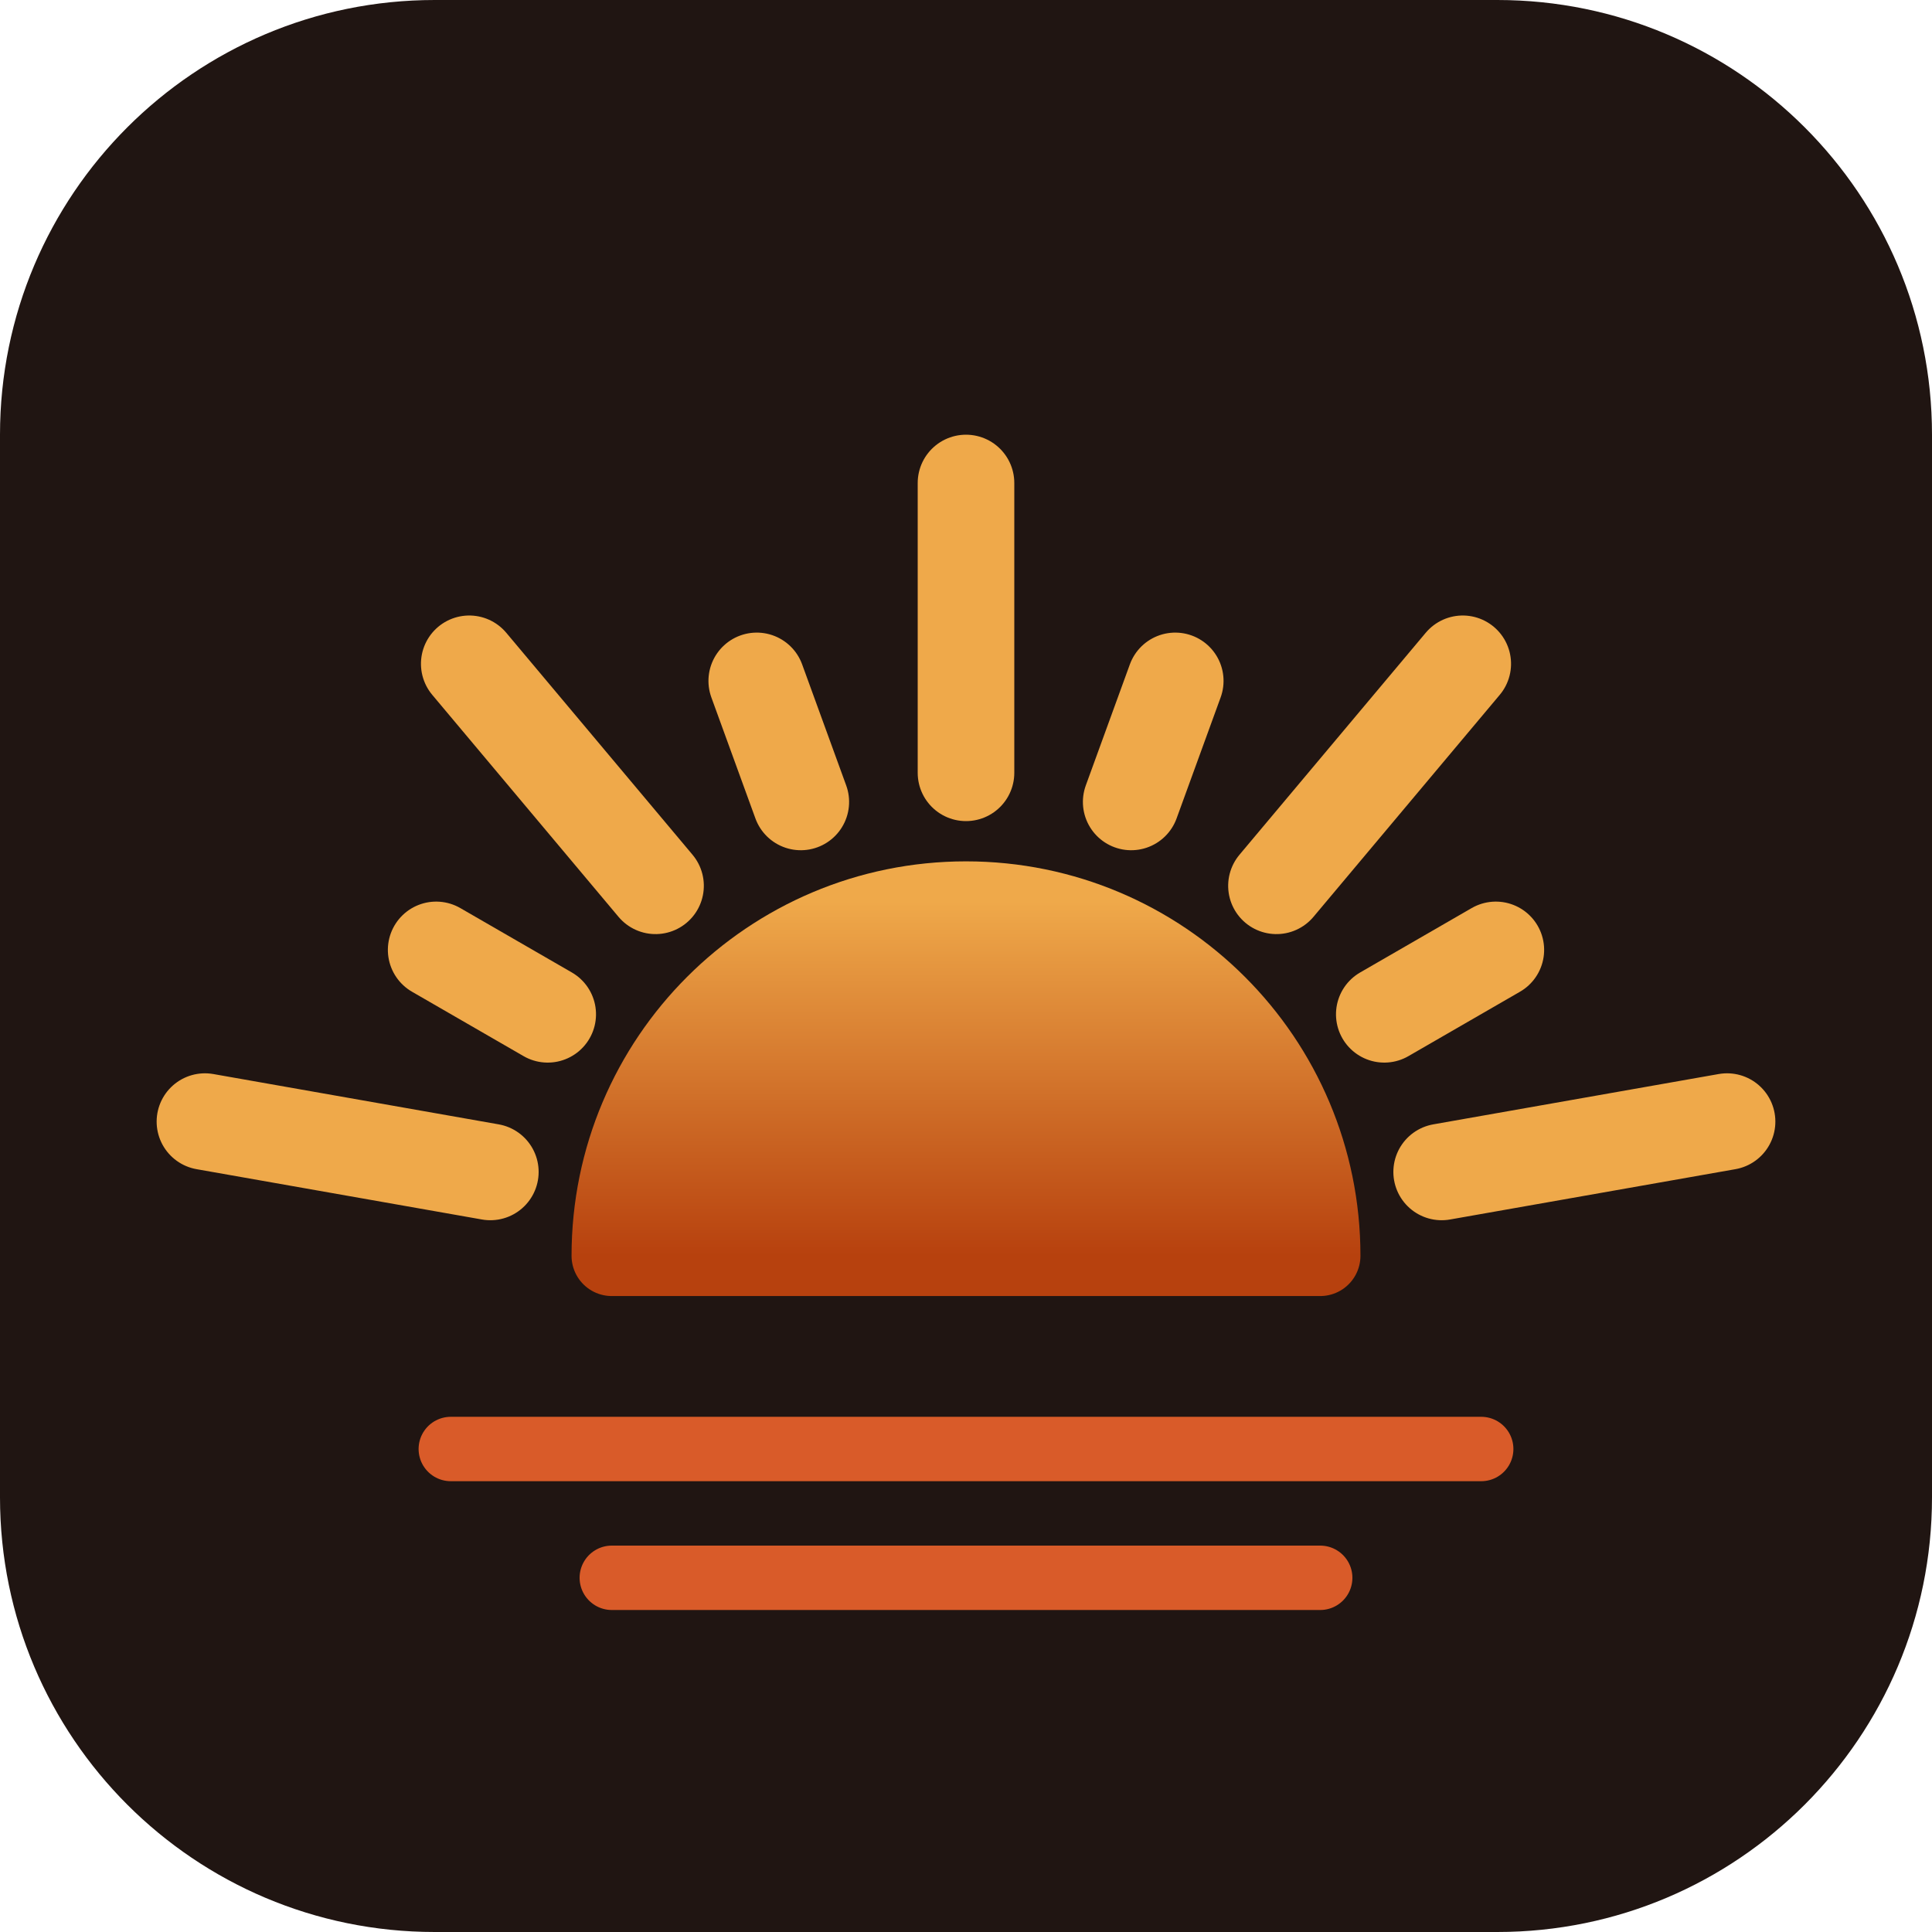
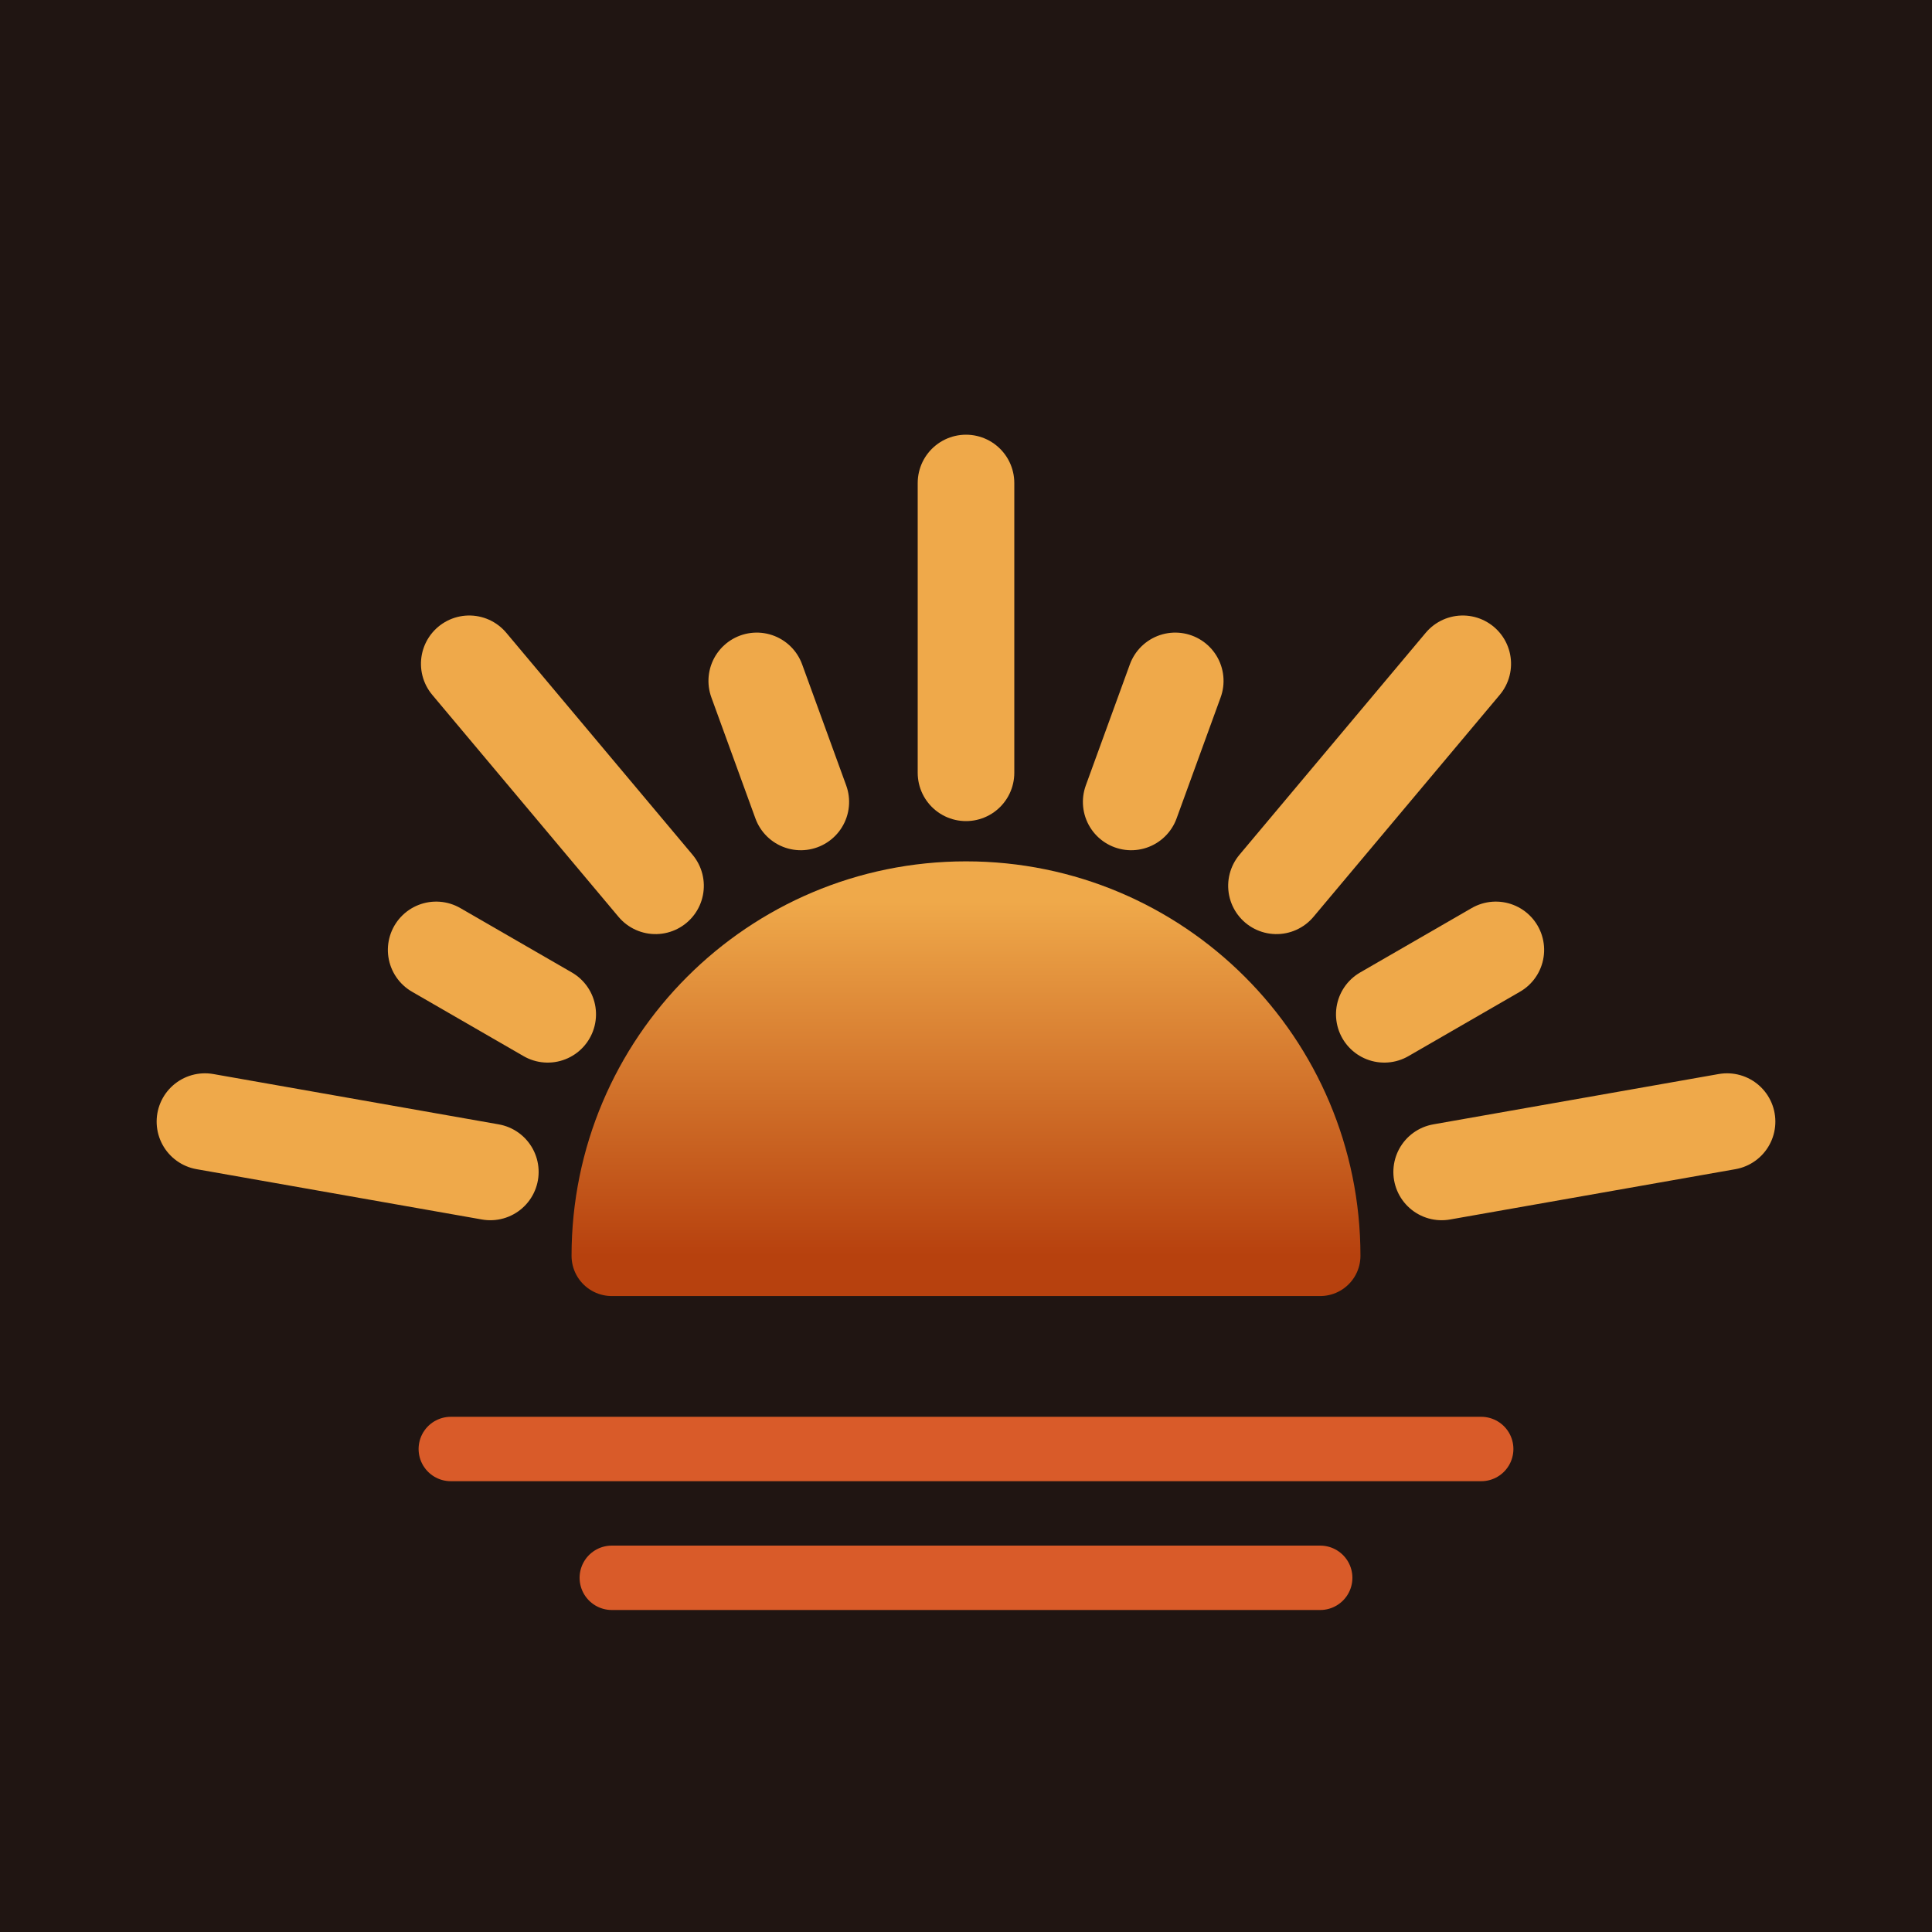
<svg xmlns="http://www.w3.org/2000/svg" viewBox="0 0 120 120" width="1024" height="1024">
  <defs>
    <linearGradient id="g" x1="0" y1="1" x2="0" y2="0">
      <stop offset="0" stop-color="#B7410E" />
      <stop offset="1" stop-color="#EFA94A" />
    </linearGradient>
  </defs>
-   <rect x="0" y="0" width="120" height="120" rx="27" fill="#201512" />
-   <g stroke="#EFA94A" stroke-width="6" stroke-linecap="round">
-     <line x1="60" y1="48" x2="60" y2="30" />
-     <line x1="60" y1="48" x2="60" y2="40" transform="rotate(20 60 78)" />
-     <line x1="60" y1="48" x2="60" y2="40" transform="rotate(-20 60 78)" />
-     <line x1="60" y1="48" x2="60" y2="30" transform="rotate(40 60 78)" />
-     <line x1="60" y1="48" x2="60" y2="30" transform="rotate(-40 60 78)" />
-     <line x1="60" y1="48" x2="60" y2="40" transform="rotate(60 60 78)" />
-     <line x1="60" y1="48" x2="60" y2="40" transform="rotate(-60 60 78)" />
-     <line x1="60" y1="48" x2="60" y2="30" transform="rotate(80 60 78)" />
-     <line x1="60" y1="48" x2="60" y2="30" transform="rotate(-80 60 78)" />
+   <rect id="day:background" x="0" y="0" width="120" height="120" fill="#201512" />
+   <g id="day:foreground">
+     <g stroke="#EFA94A" stroke-width="6" stroke-linecap="round">
+       <line x1="60" y1="48" x2="60" y2="30" />
+       <line x1="60" y1="48" x2="60" y2="40" transform="rotate(20 60 78)" />
+       <line x1="60" y1="48" x2="60" y2="40" transform="rotate(-20 60 78)" />
+       <line x1="60" y1="48" x2="60" y2="30" transform="rotate(40 60 78)" />
+       <line x1="60" y1="48" x2="60" y2="30" transform="rotate(-40 60 78)" />
+       <line x1="60" y1="48" x2="60" y2="40" transform="rotate(60 60 78)" />
+       <line x1="60" y1="48" x2="60" y2="40" transform="rotate(-60 60 78)" />
+       <line x1="60" y1="48" x2="60" y2="30" transform="rotate(80 60 78)" />
+       <line x1="60" y1="48" x2="60" y2="30" transform="rotate(-80 60 78)" />
+     </g>
+     <path d="M38 78 A22 22 0 0 1 82 78 Z" fill="url(#g)" stroke="url(#g)" stroke-width="5" stroke-linejoin="round" />
+     <line x1="28" y1="90" x2="92" y2="90" stroke="#D95B29" stroke-width="4" stroke-linecap="round" />
+     <line x1="38" y1="98" x2="82" y2="98" stroke="#D95B29" stroke-width="4" stroke-linecap="round" />
  </g>
-   <path d="M38 78 A22 22 0 0 1 82 78 Z" fill="url(#g)" stroke="url(#g)" stroke-width="5" stroke-linejoin="round" />
-   <line x1="28" y1="90" x2="92" y2="90" stroke="#D95B29" stroke-width="4" stroke-linecap="round" />
-   <line x1="38" y1="98" x2="82" y2="98" stroke="#D95B29" stroke-width="4" stroke-linecap="round" />
+   <g id="day:monochrome" display="none">
+     <g stroke="#000000" stroke-width="6" stroke-linecap="round">
+       <line x1="60" y1="48" x2="60" y2="30" />
+       <line x1="60" y1="48" x2="60" y2="40" transform="rotate(20 60 78)" />
+       <line x1="60" y1="48" x2="60" y2="40" transform="rotate(-20 60 78)" />
+       <line x1="60" y1="48" x2="60" y2="30" transform="rotate(40 60 78)" />
+       <line x1="60" y1="48" x2="60" y2="30" transform="rotate(-40 60 78)" />
+       <line x1="60" y1="48" x2="60" y2="40" transform="rotate(60 60 78)" />
+       <line x1="60" y1="48" x2="60" y2="40" transform="rotate(-60 60 78)" />
+       <line x1="60" y1="48" x2="60" y2="30" transform="rotate(80 60 78)" />
+       <line x1="60" y1="48" x2="60" y2="30" transform="rotate(-80 60 78)" />
+     </g>
+     <path d="M38 78 A22 22 0 0 1 82 78 Z" fill="#000000" stroke="#000000" stroke-width="5" stroke-linejoin="round" />
+     <line x1="28" y1="90" x2="92" y2="90" stroke="#000000" stroke-width="4" stroke-linecap="round" />
+     <line x1="38" y1="98" x2="82" y2="98" stroke="#000000" stroke-width="4" stroke-linecap="round" />
+   </g>
</svg>
